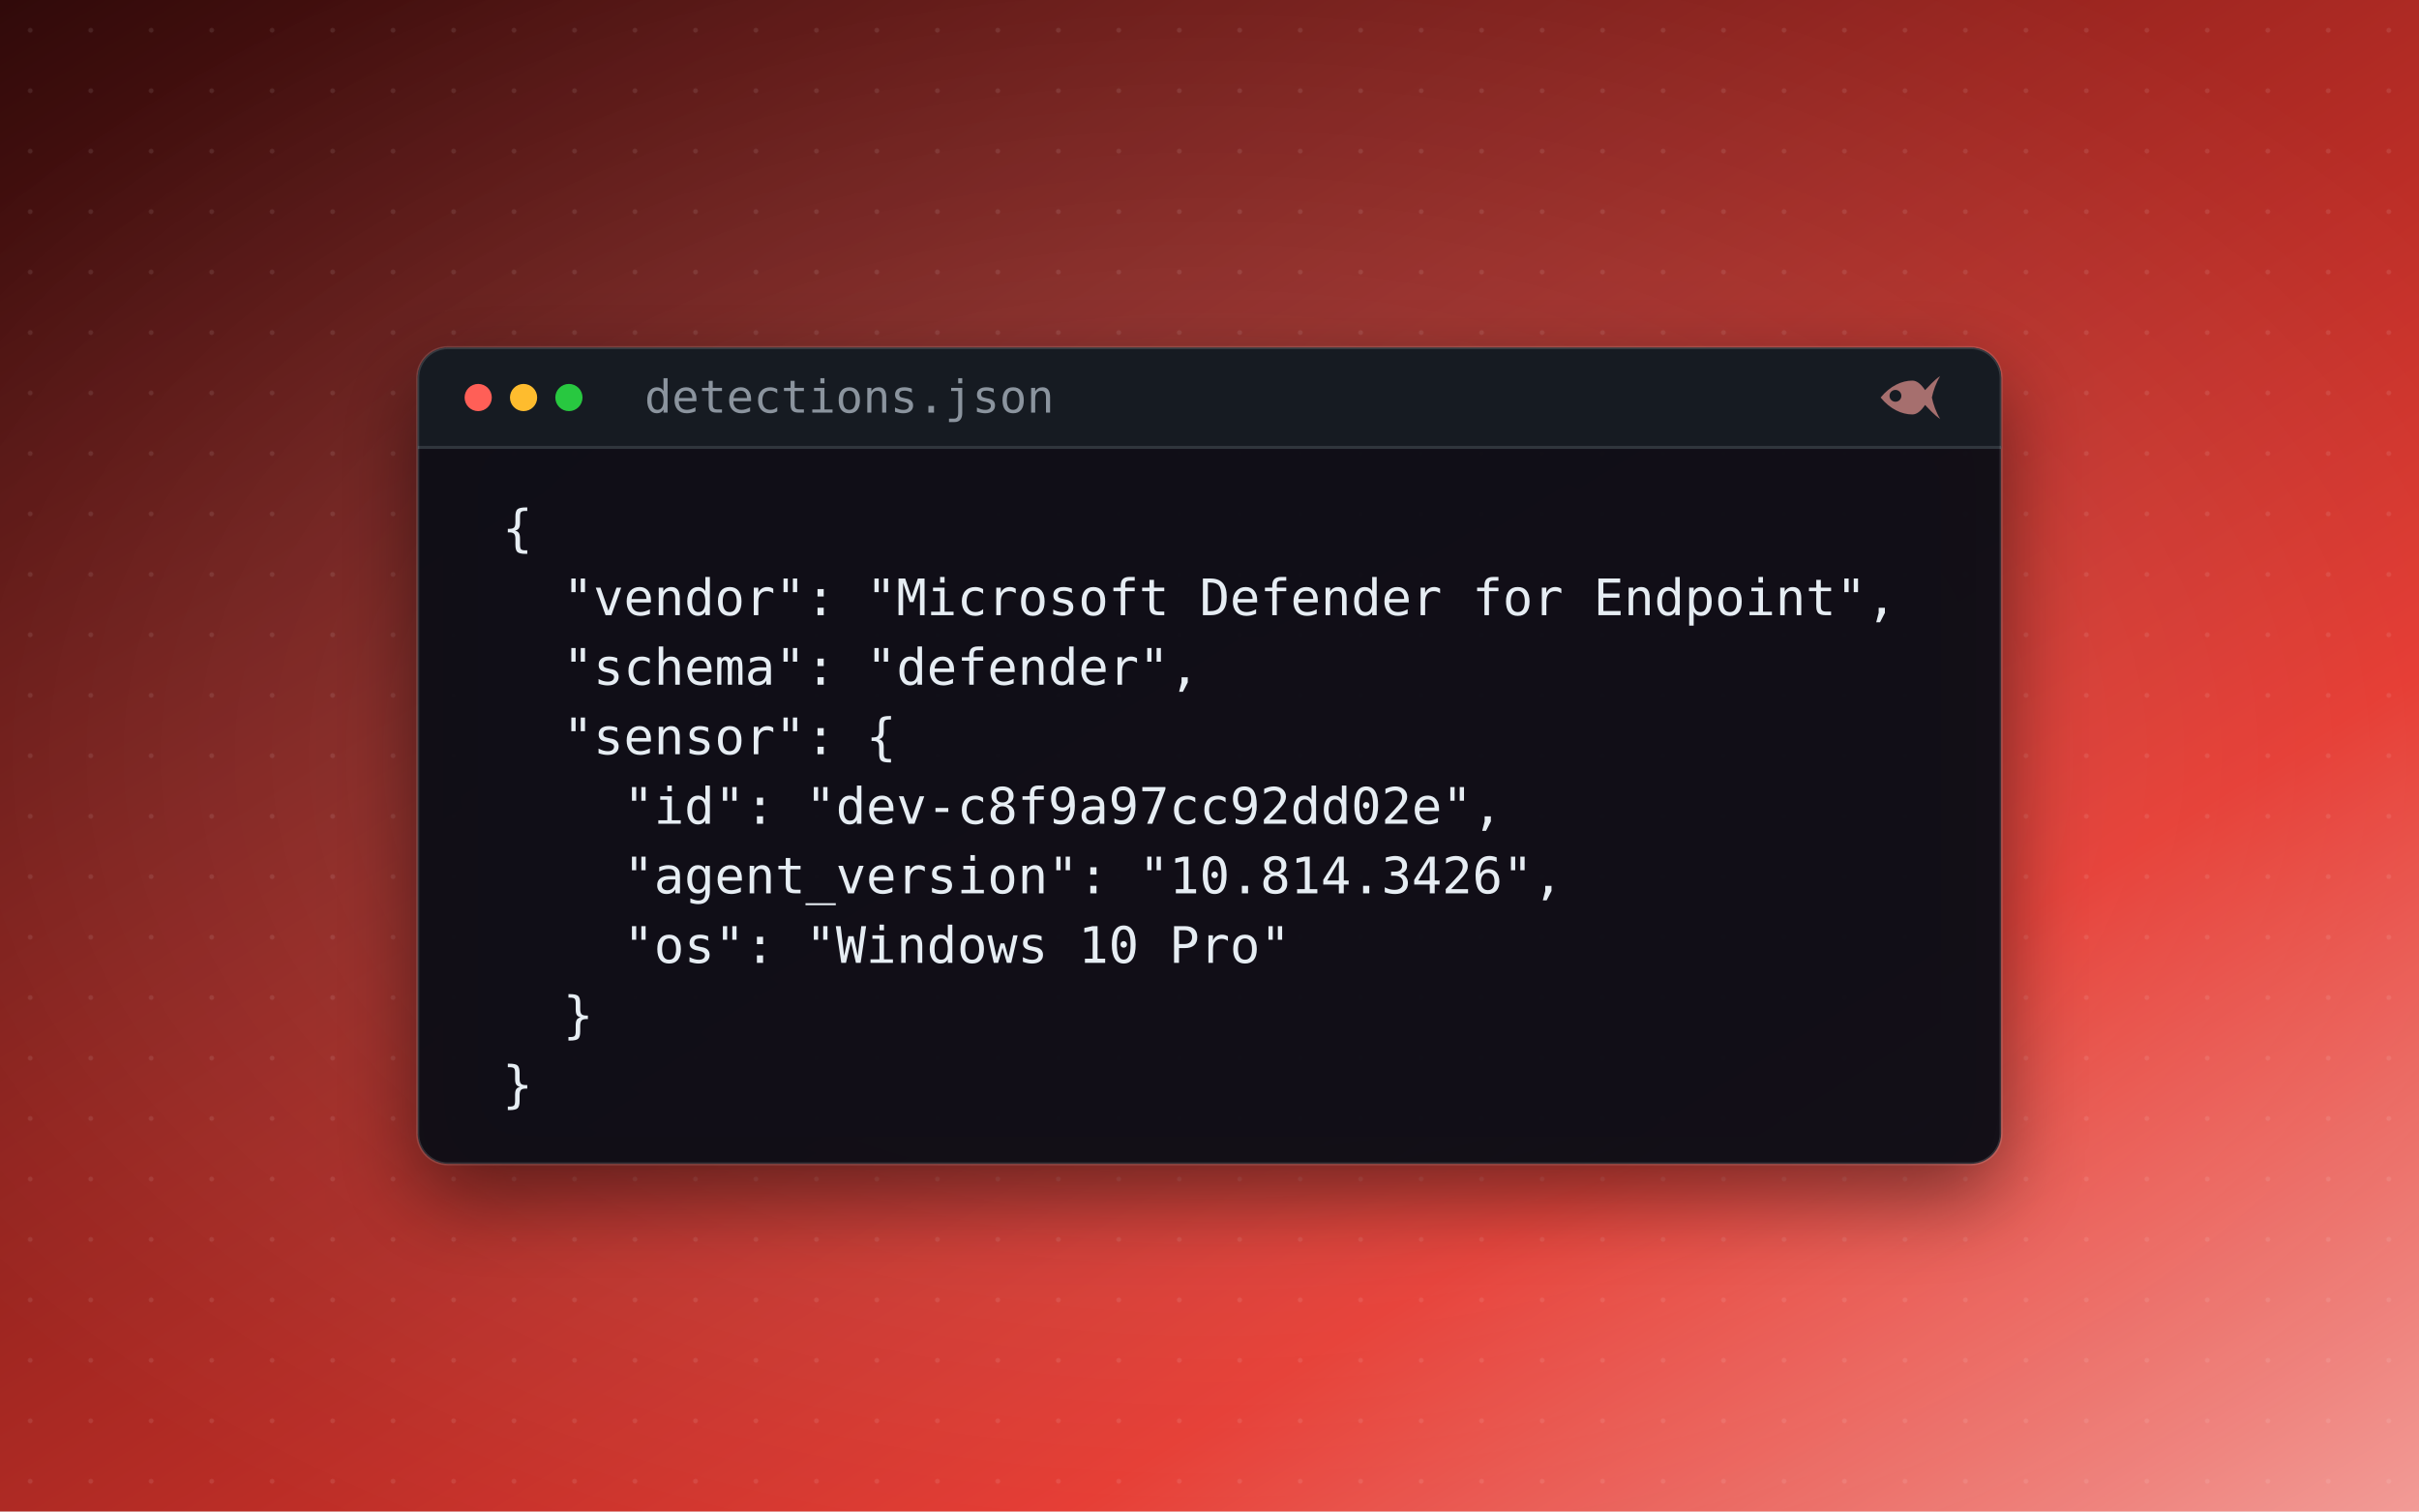
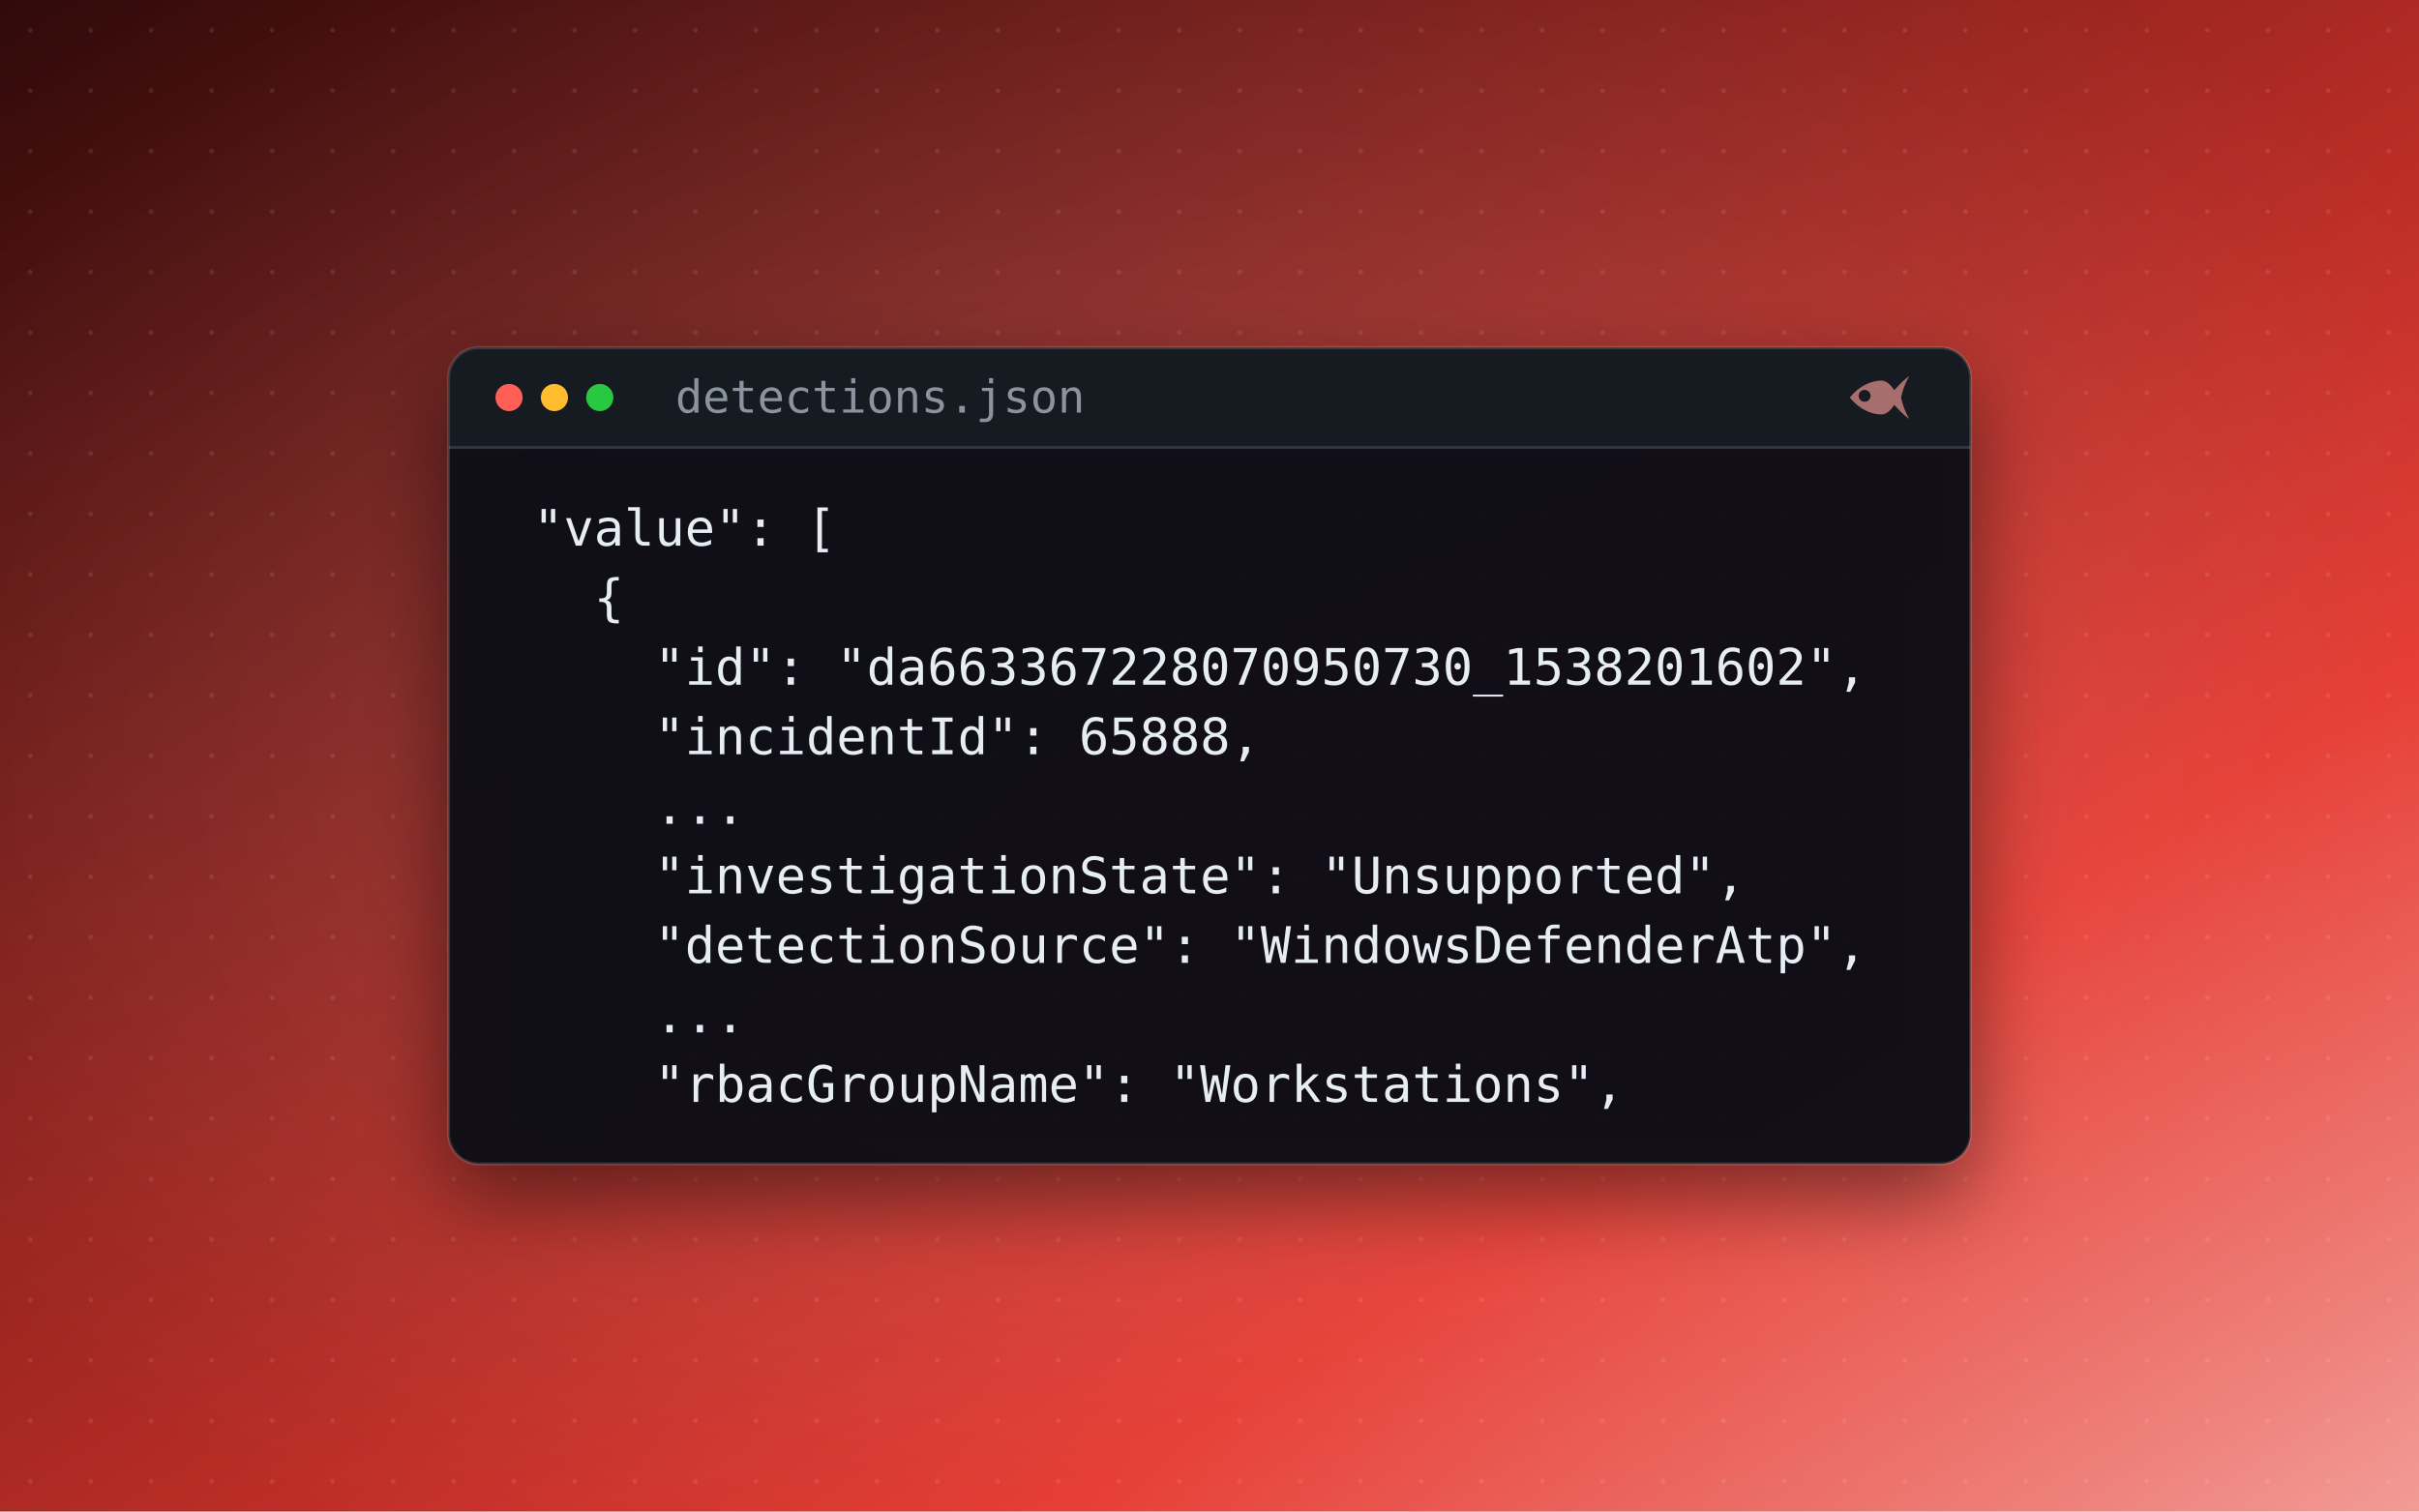
<svg xmlns="http://www.w3.org/2000/svg" viewBox="0 0 1600 1000" width="1600" height="1000" role="img" aria-label="detections.json output">
  <defs>
    <linearGradient id="g" x1="0" y1="0" x2="1" y2="1">
      <stop offset="0" stop-color="#300a0a" />
      <stop offset="0.72" stop-color="#e5382f" />
      <stop offset="1" stop-color="#f29c97" />
    </linearGradient>
    <radialGradient id="glow" cx="0.5" cy="0.5" r="0.62">
      <stop offset="0" stop-color="#ffffff" stop-opacity="0.16" />
      <stop offset="1" stop-color="#ffffff" stop-opacity="0" />
    </radialGradient>
    <pattern id="dots" width="40" height="40" patternUnits="userSpaceOnUse">
      <circle cx="20" cy="20" r="1.6" fill="#ffffff" fill-opacity="0.09" />
    </pattern>
    <filter id="sh" x="-10%" y="-20%" width="120%" height="150%">
      <feDropShadow dx="0" dy="22" stdDeviation="28" flood-color="#000000" flood-opacity="0.5" />
    </filter>
  </defs>
  <rect width="1600" height="1000" fill="url(#g)" />
  <rect width="1600" height="1000" fill="url(#dots)" />
  <rect width="1600" height="1000" fill="url(#glow)" />
-   <rect x="276.3" y="230.0" width="1047.3" height="540.0" rx="20" fill="#0d1117" fill-opacity="0.96" filter="url(#sh)" />
-   <path d="M276.3 296.0V250.0a20 20 0 0 1 20 -20H1303.7a20 20 0 0 1 20 20V296.0Z" fill="#161b22" />
-   <line x1="276.3" y1="296.0" x2="1323.7" y2="296.0" stroke="#30363d" stroke-width="2" />
-   <rect x="276.3" y="230.0" width="1047.3" height="540.0" rx="20" fill="none" stroke="#ffffff" stroke-opacity="0.14" stroke-width="2" />
-   <circle cx="316.3" cy="263.0" r="9" fill="#ff5f57" />
-   <circle cx="346.3" cy="263.0" r="9" fill="#febc2e" />
-   <circle cx="376.3" cy="263.0" r="9" fill="#28c840" />
-   <g transform="translate(1239.7,240.6) scale(0.7)" opacity="0.65">
+   <rect x="296.7" y="230.0" width="1006.7" height="540.0" rx="20" fill="#0d1117" fill-opacity="0.96" filter="url(#sh)" />
+   <path d="M296.7 296.0V250.0a20 20 0 0 1 20 -20H1283.3a20 20 0 0 1 20 20V296.0Z" fill="#161b22" />
+   <line x1="296.7" y1="296.0" x2="1303.3" y2="296.0" stroke="#30363d" stroke-width="2" />
+   <rect x="296.7" y="230.0" width="1006.7" height="540.0" rx="20" fill="none" stroke="#ffffff" stroke-opacity="0.14" stroke-width="2" />
+   <circle cx="336.7" cy="263.0" r="9" fill="#ff5f57" />
+   <circle cx="366.7" cy="263.0" r="9" fill="#febc2e" />
+   <circle cx="396.7" cy="263.0" r="9" fill="#28c840" />
+   <g transform="translate(1219.3,240.6) scale(0.7)" opacity="0.65">
    <path fill-rule="evenodd" d="M6 32c9-11 20-16 30-16C40 16 44 19 48 25C51 22 56.5 15.5 62.25 11.75C58.38 18.12 55.69 25.81 54.44 32C55.69 38.19 58.38 45.88 62.25 52.25C56.5 48.5 51 42 48 39C44 45 40 48 36 48c-10 0-21-5-30-16z M20 24.8a5.6 5.6 0 1 0 0 11.2 5.6 5.6 0 1 0 0-11.2z" fill="#f29c97" />
  </g>
  <g font-family="ui-monospace, SFMono-Regular, Menlo, Consolas, 'DejaVu Sans Mono', monospace">
-     <text x="426.3" y="273.0" font-size="30" fill="#8b949e" xml:space="preserve">detections.json</text>
+     <text x="446.7" y="273.0" font-size="30" fill="#8b949e" xml:space="preserve">detections.json</text>
    <g font-size="33.3">
-       <text x="332.3" y="361.0" fill="#e6edf3" xml:space="preserve">{</text>
-       <text x="332.3" y="407.0" fill="#e6edf3" xml:space="preserve">  "vendor": "Microsoft Defender for Endpoint",</text>
-       <text x="332.3" y="453.0" fill="#e6edf3" xml:space="preserve">  "schema": "defender",</text>
-       <text x="332.3" y="499.0" fill="#e6edf3" xml:space="preserve">  "sensor": {</text>
-       <text x="332.3" y="545.0" fill="#e6edf3" xml:space="preserve">    "id": "dev-c8f9a97cc92dd02e",</text>
-       <text x="332.3" y="591.0" fill="#e6edf3" xml:space="preserve">    "agent_version": "10.814.3426",</text>
-       <text x="332.3" y="637.0" fill="#e6edf3" xml:space="preserve">    "os": "Windows 10 Pro"</text>
-       <text x="332.3" y="683.0" fill="#e6edf3" xml:space="preserve">  }</text>
-       <text x="332.3" y="729.0" fill="#e6edf3" xml:space="preserve">}</text>
+       <text x="352.7" y="361.0" fill="#e6edf3" xml:space="preserve">"value": [</text>
+       <text x="352.7" y="407.0" fill="#e6edf3" xml:space="preserve">  {</text>
+       <text x="352.7" y="453.0" fill="#e6edf3" xml:space="preserve">    "id": "da663367228070950730_1538201602",</text>
+       <text x="352.7" y="499.0" fill="#e6edf3" xml:space="preserve">    "incidentId": 65888,</text>
+       <text x="352.7" y="545.0" fill="#e6edf3" xml:space="preserve">    ...</text>
+       <text x="352.7" y="591.0" fill="#e6edf3" xml:space="preserve">    "investigationState": "Unsupported",</text>
+       <text x="352.7" y="637.0" fill="#e6edf3" xml:space="preserve">    "detectionSource": "WindowsDefenderAtp",</text>
+       <text x="352.7" y="683.0" fill="#e6edf3" xml:space="preserve">    ...</text>
+       <text x="352.7" y="729.0" fill="#e6edf3" xml:space="preserve">    "rbacGroupName": "Workstations",</text>
    </g>
  </g>
</svg>
